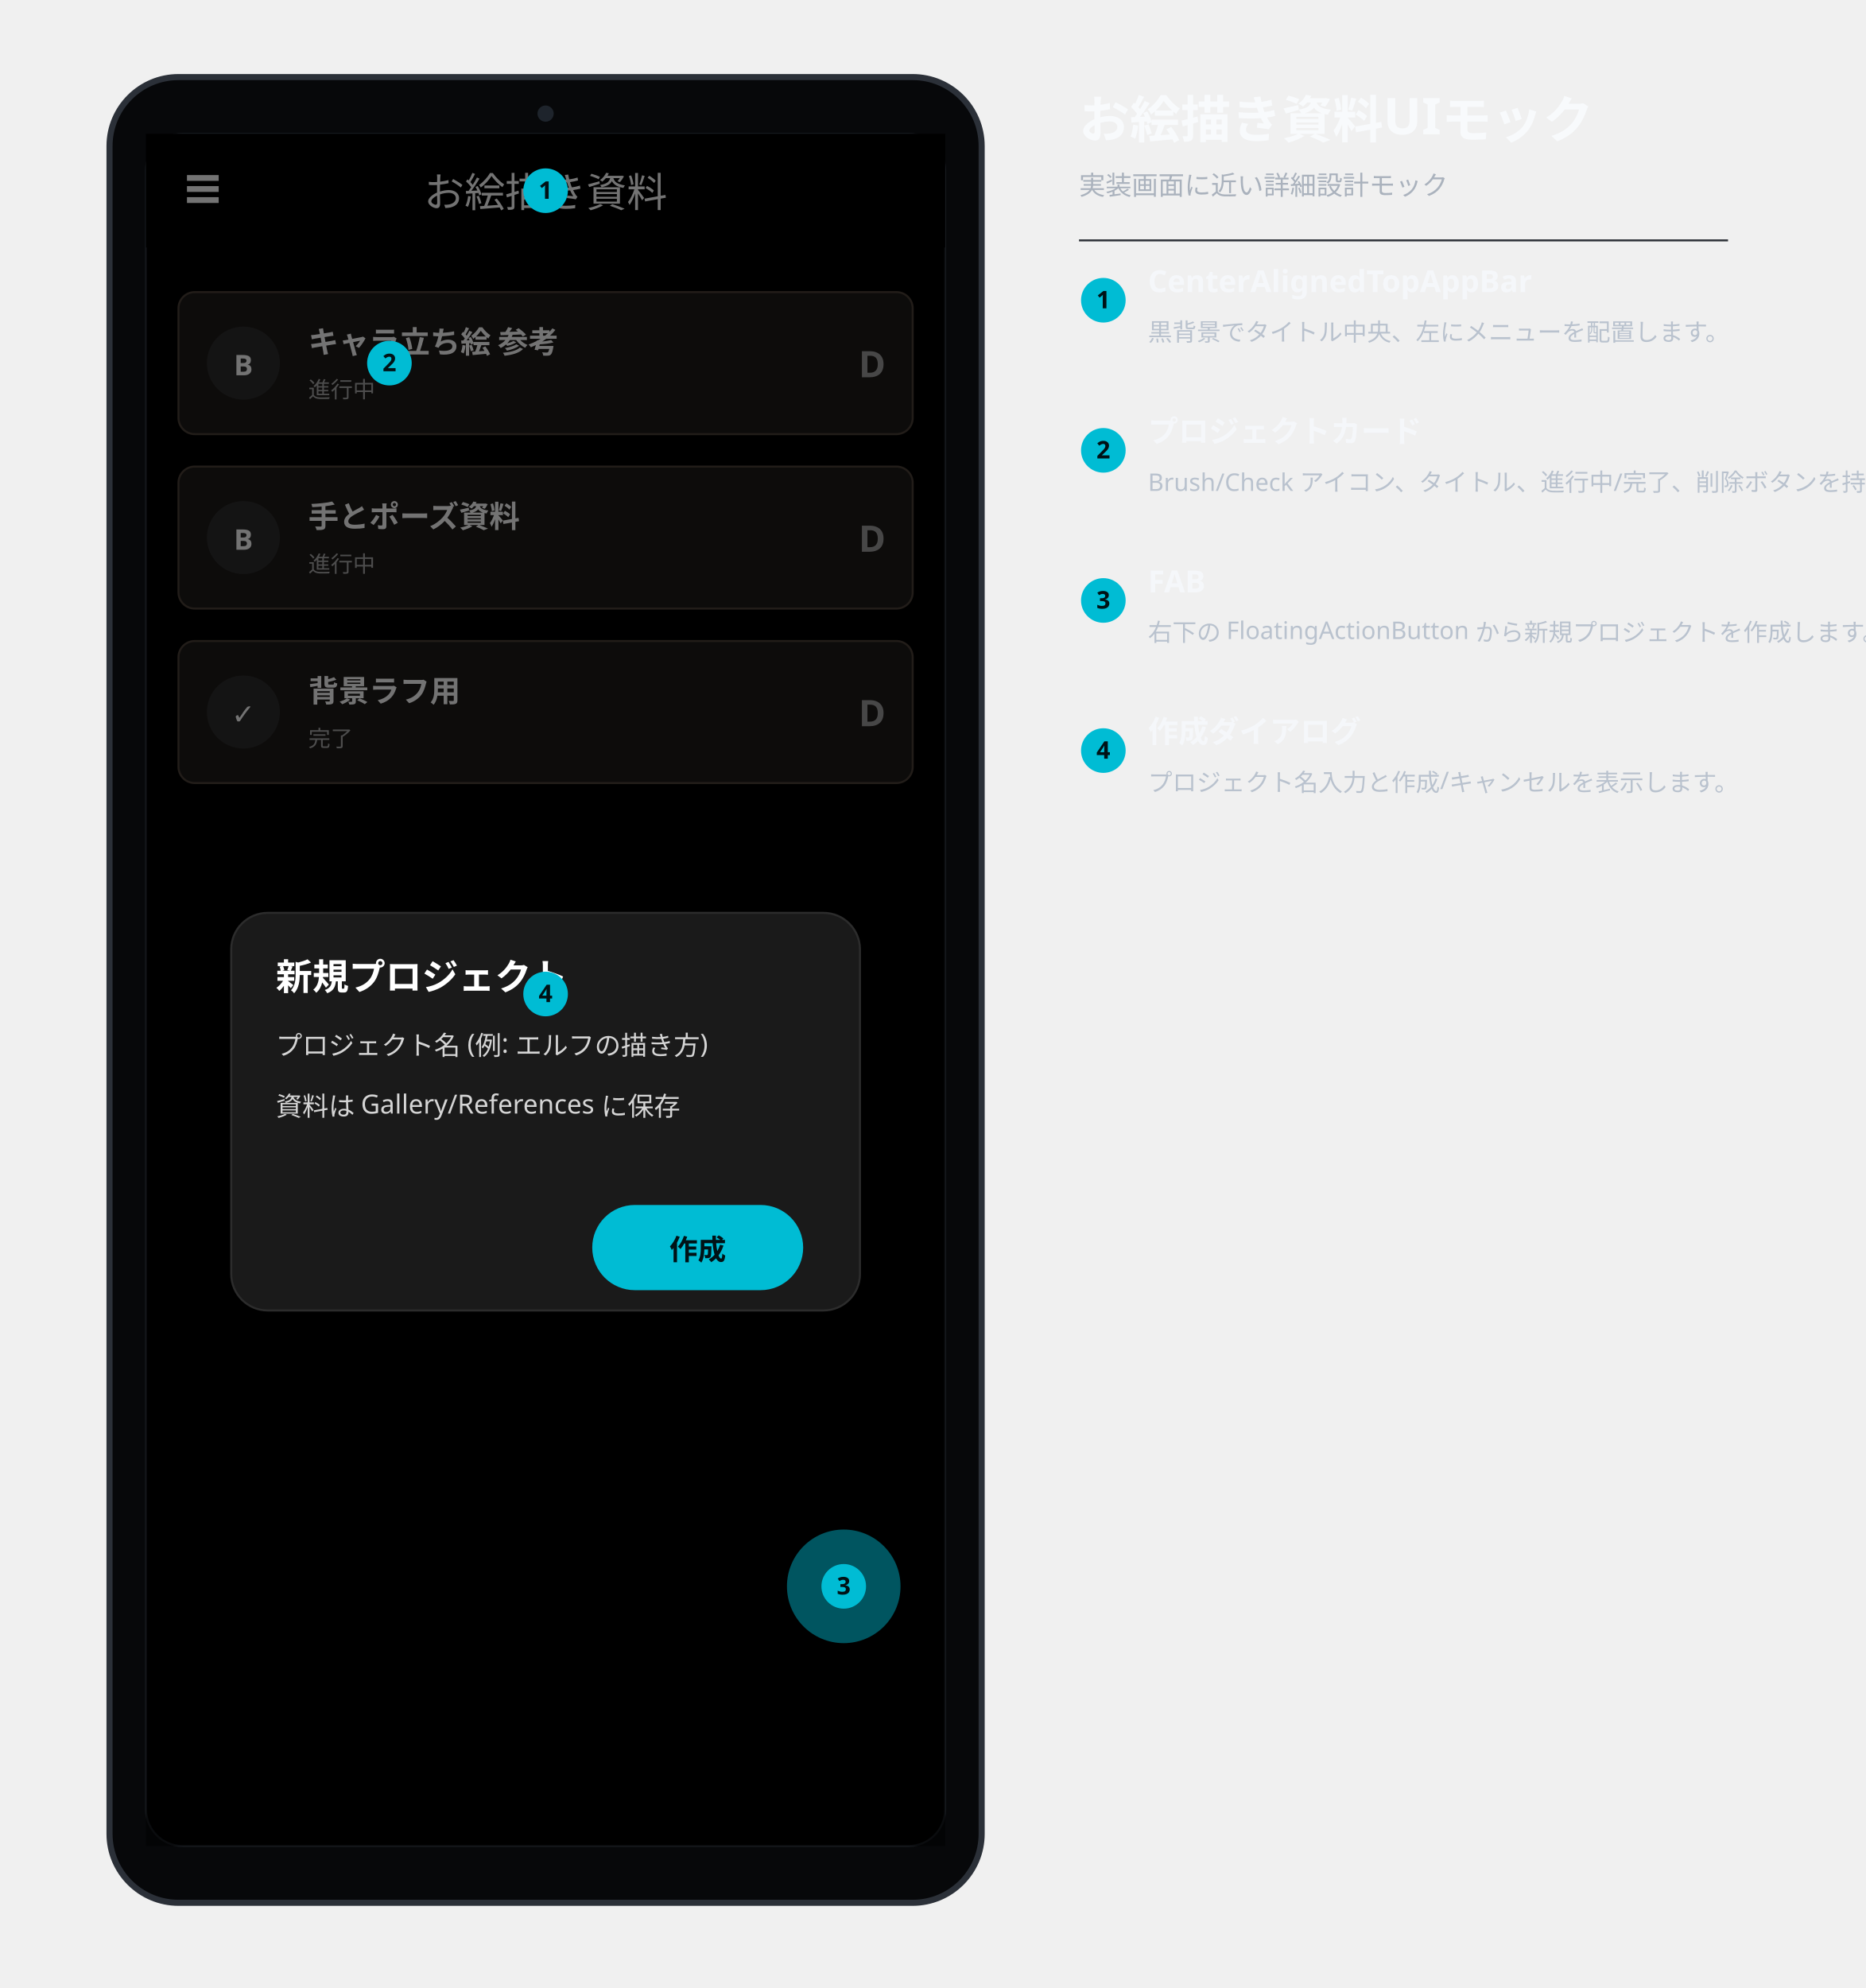
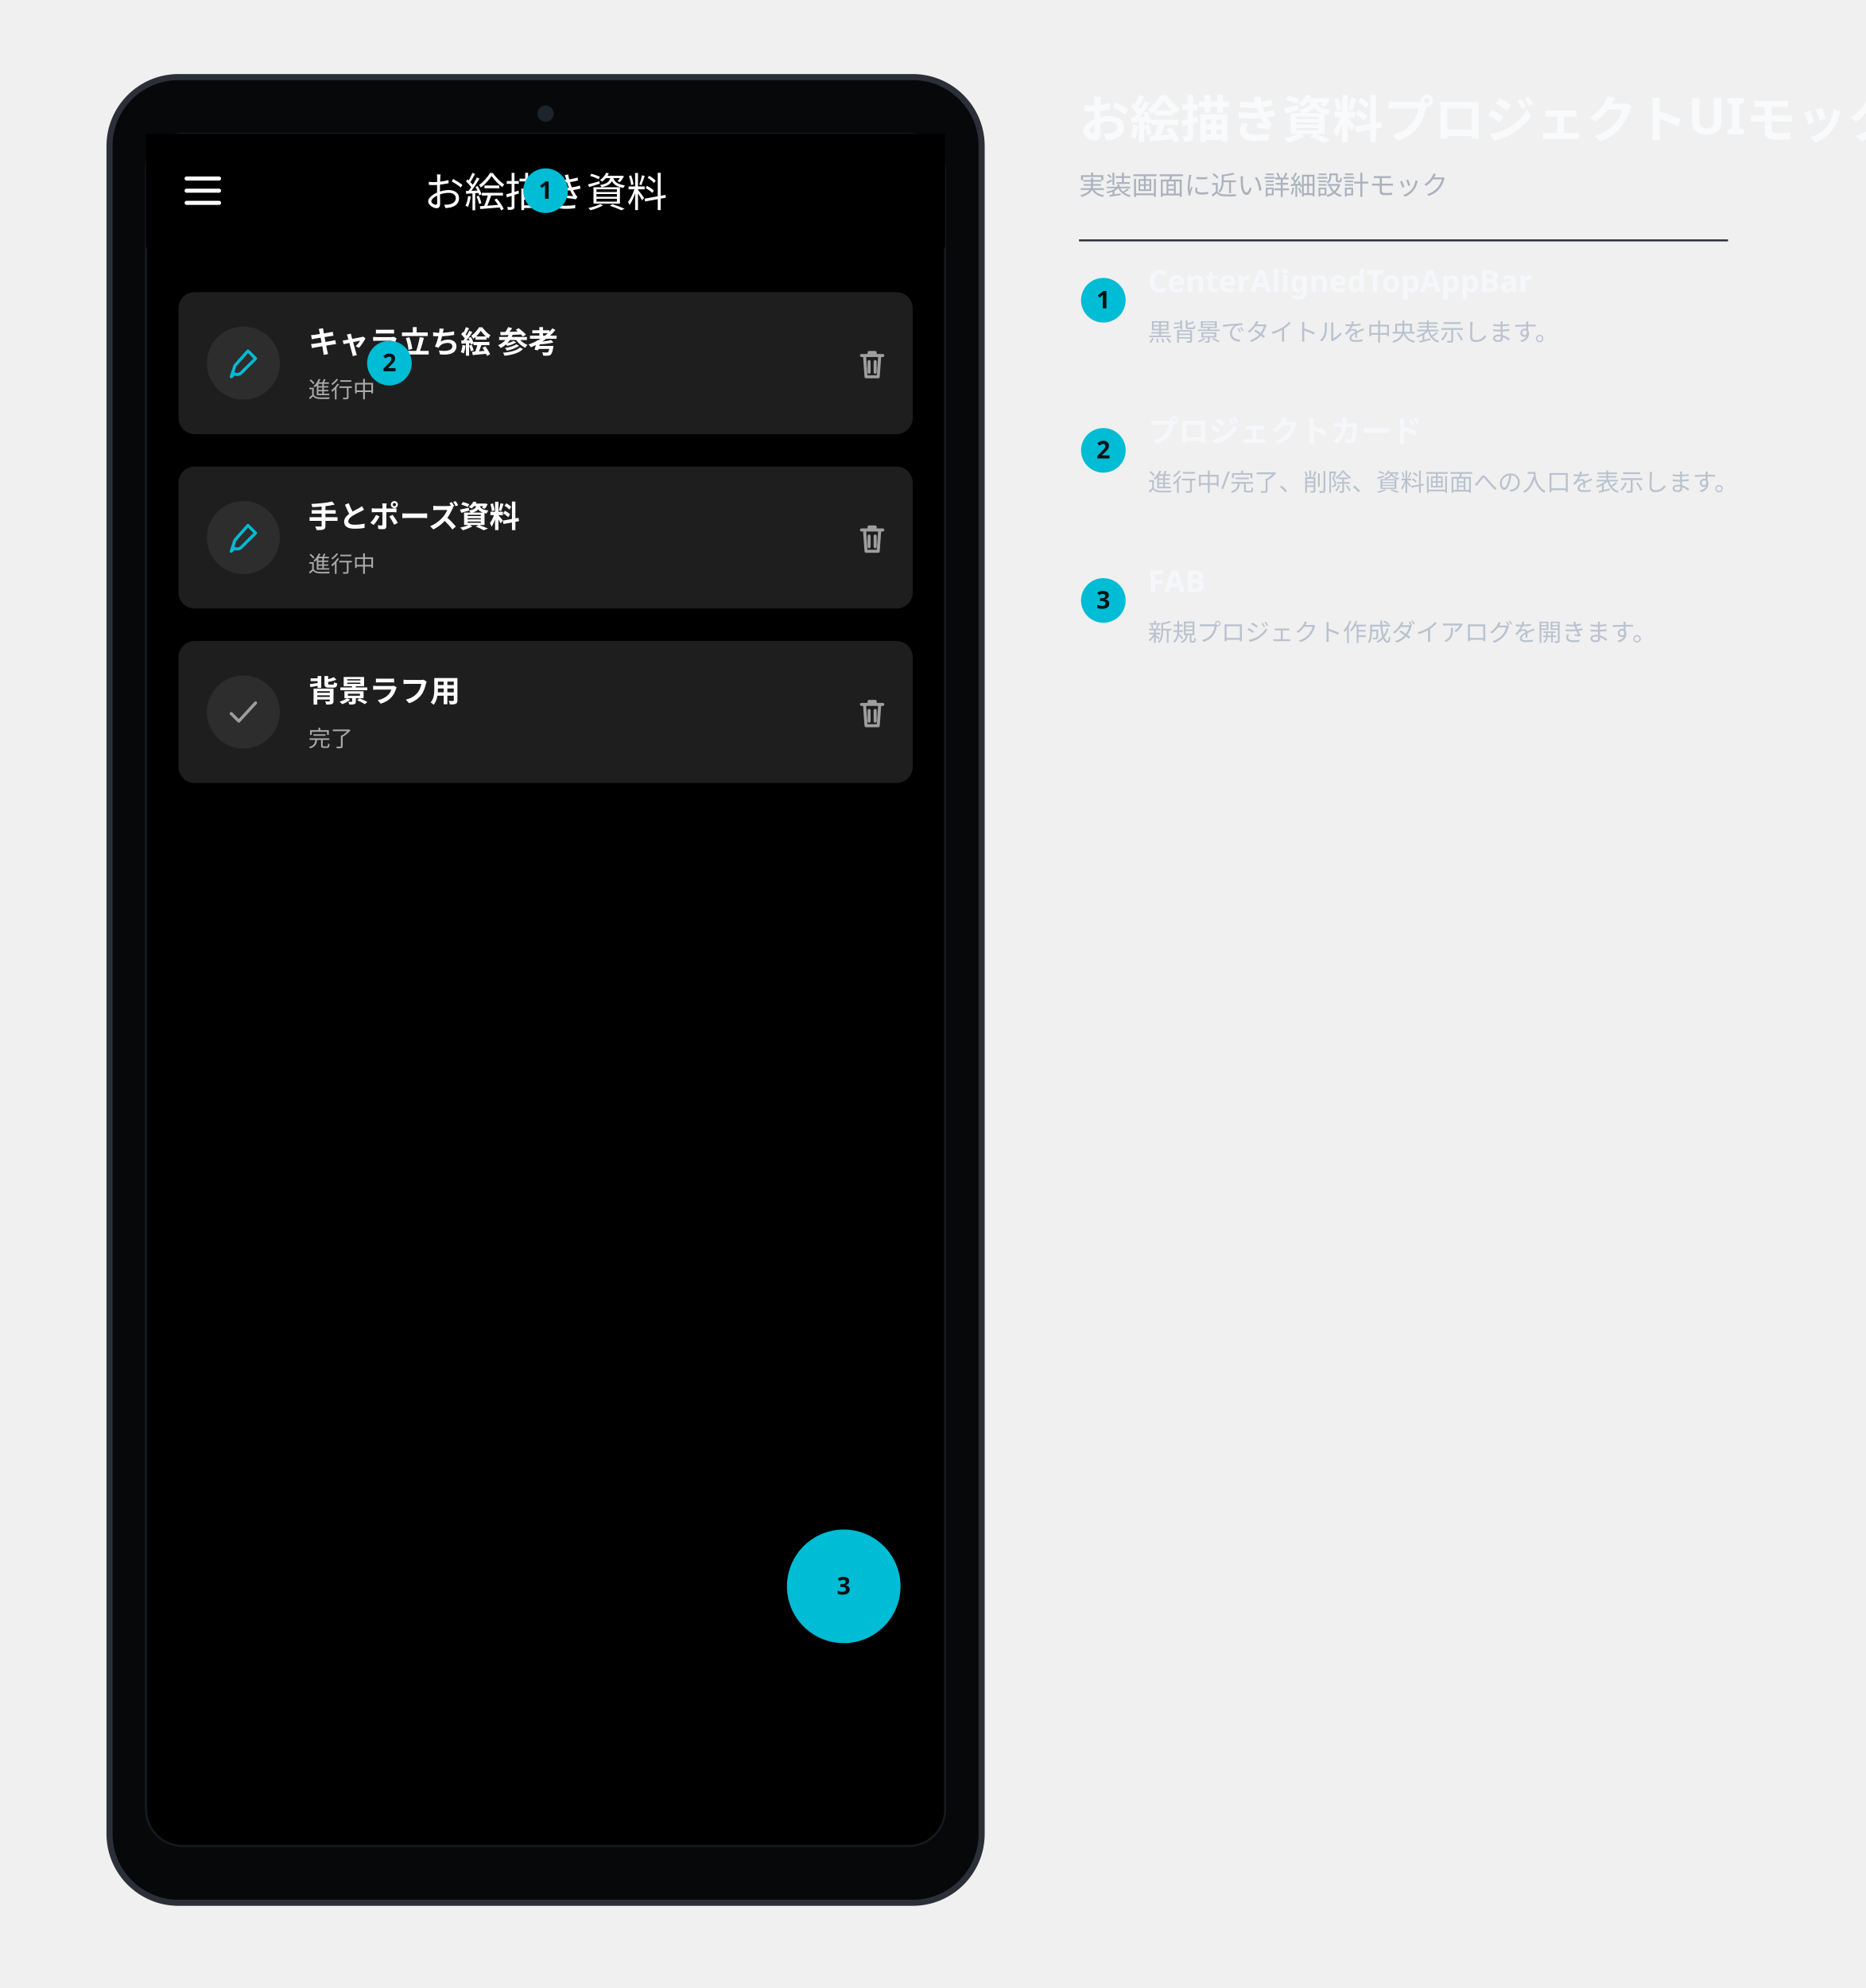
<svg xmlns="http://www.w3.org/2000/svg" width="920" height="980" viewBox="0 0 920 980" role="img" aria-labelledby="title">
  <defs>
    <linearGradient id="thumb0" x1="0" y1="0" x2="1" y2="1">
      <stop stop-color="#6C8BFF" />
      <stop offset="1" stop-color="#15203D" />
    </linearGradient>
    <linearGradient id="thumb1" x1="0" y1="0" x2="1" y2="1">
      <stop stop-color="#3EB489" />
      <stop offset="1" stop-color="#14251D" />
    </linearGradient>
    <linearGradient id="thumb2" x1="0" y1="0" x2="1" y2="1">
      <stop stop-color="#D77A61" />
      <stop offset="1" stop-color="#301915" />
    </linearGradient>
    <linearGradient id="thumb3" x1="0" y1="0" x2="1" y2="1">
      <stop stop-color="#D7B95F" />
      <stop offset="1" stop-color="#2C2412" />
    </linearGradient>
    <linearGradient id="thumb4" x1="0" y1="0" x2="1" y2="1">
      <stop stop-color="#8F7CFF" />
      <stop offset="1" stop-color="#21193A" />
    </linearGradient>
    <linearGradient id="thumb5" x1="0" y1="0" x2="1" y2="1">
      <stop stop-color="#E56B9F" />
      <stop offset="1" stop-color="#351826" />
    </linearGradient>
    <linearGradient id="thumb6" x1="0" y1="0" x2="1" y2="1">
      <stop stop-color="#6EC6E8" />
      <stop offset="1" stop-color="#132836" />
    </linearGradient>
    <linearGradient id="thumb7" x1="0" y1="0" x2="1" y2="1">
      <stop stop-color="#92A76A" />
      <stop offset="1" stop-color="#1A2214" />
    </linearGradient>
  </defs>
  <style>
  svg{background:#101316;font-family:'Yu Gothic','Meiryo',system-ui,sans-serif}
  .device{fill:#07080A;stroke:#2B3038;stroke-width:3}
  .screen{stroke:#171A1F;stroke-width:1}
-   .camera{fill:#1E242C}
+   .cameraDot{fill:#1E242C}
  .barTitle{font-size:20px;font-weight:500}
-   .barIcon{font-size:25px;font-weight:600}
-   .barIconSmall{font-size:18px;font-weight:600}
  .iconCircle{fill:#2D2D2D}
-   .iconLabel{font-size:14px;font-weight:700;fill:#FFFFFF}
  .thumb{stroke:#222;stroke-width:.6}
  .badge{fill:#000000AA}
  .badgeText{fill:#fff;font-size:9px;font-weight:700}
-   .fav{fill:#F44336;font-size:13px;font-weight:700}
  .txt{fill:#fff;font-size:13px}
  .headerText{fill:#fff;font-size:20px;font-weight:500}
  .small{fill:#E8EAED;font-size:12px}
  .muted{fill:#9E9E9E;font-size:12px}
  .bottomPill{fill:#000000D9}
-   .navGlyph,.navText{fill:#8F8F8F}
-   .navGlyphOn,.navTextOn{fill:#FFFFFF;font-weight:700}
-   .navGlyph,.navGlyphOn{font-size:19px}
-   .navText,.navTextOn{font-size:9px}
+   .navText{fill:#8F8F8F;font-size:9px}
+   .navTextOn{fill:#FFFFFF;font-size:9px;font-weight:700}
  .scrollThumb{fill:#FFFFFFCC}
+   .scrollTrack{fill:#FFFFFF40}
  .scrollLabel{fill:#000000C7}
  .scrollLabelText{fill:#fff;font-size:13px}
  .marker{fill:#00BCD4}
  .markerText{fill:#001216;font-size:12px;font-weight:900}
  .docTitle{fill:#F8FAFC;font-size:25px;font-weight:800}
  .docSub{fill:#AAB2BD;font-size:13px}
  .legendTitle{fill:#F5F7FA;font-size:15px;font-weight:800}
  .legendBody{fill:#B9C2CE;font-size:12px}
  .catTitle{fill:#FFFFFF;font-size:13px}
  .catSub{fill:#A0A0A0;font-size:11px}
  .m3Card{fill:#1E1E1E}
  .cardTitle{fill:#FFFFFF;font-size:15px;font-weight:700}
  .cardSub{fill:#AAAAAA;font-size:11px}
  .buttonText{font-size:14px;font-weight:700}
  .inputBox{fill:#00000000;stroke:#80868B;stroke-width:1.2}
  .inputLabel{fill:#BDBDBD;font-size:12px}
  .inputText{fill:#FFFFFF;font-size:13px}
  .dialog{fill:#1A1A1A;stroke:#2C2C2C}
  .dialogTitle{fill:#fff;font-size:18px;font-weight:700}
  .dialogText{fill:#D5D5D5;font-size:13px}
  .brownCard{fill:#1D1A18;stroke:#4B4038}
  .brownField{fill:#28231F}
  .brownTitle{fill:#F4EFE8;font-size:18px;font-weight:700}
  .brownText{fill:#B8ADA2;font-size:13px}
  .brownAccent{fill:#D28A5E;font-size:13px;font-weight:700}
  .progressTrack{fill:#FFFFFF26}
  .progress{fill:#00BCD4}
  .line{stroke:#00BCD4;stroke-width:1.2;opacity:.65}
+   .chip{fill:#2D2D2D}
+   .chipText{fill:#E8EAED;font-size:11px;font-weight:700}
</style>
  <rect x="54" y="38" width="430" height="900" class="device" rx="34" />
  <rect x="72" y="66" width="394" height="844" class="screen" rx="18" fill="#000000" />
-   <circle cx="269.0" cy="56" r="4" class="camera" />
+   <circle cx="269.0" cy="56" r="4" class="cameraDot" />
  <rect x="72" y="66" width="394" height="56" fill="#000000" />
-   <text x="100" y="101" class="barIcon" fill="#FFFFFF" text-anchor="middle">≡</text>
+   <g transform="translate(88.00 82.00) scale(1)">
+     <line x1="4" y1="6" x2="20" y2="6" stroke="#FFFFFF" stroke-width="2" stroke-linecap="round" />
+     <line x1="4" y1="12" x2="20" y2="12" stroke="#FFFFFF" stroke-width="2" stroke-linecap="round" />
+     <line x1="4" y1="18" x2="20" y2="18" stroke="#FFFFFF" stroke-width="2" stroke-linecap="round" />
+   </g>
  <text x="269.0" y="102" class="barTitle" fill="#FFFFFF" text-anchor="middle">お絵描き資料</text>
-   <rect x="88" y="144" width="362" height="70" class="brownCard" rx="8" />
+   <rect x="88" y="144" width="362" height="70" class="m3Card" rx="8" />
  <circle cx="120" cy="179" r="18" class="iconCircle" fill="#263238" />
-   <text x="120" y="185" class="iconLabel" fill="#00BCD4" text-anchor="middle">B</text>
+   <g transform="translate(111.00 170.00) scale(0.75)">
+     <path d="M15 4l5 5-9 9a4 4 0 0 1-5 1l-2 2 2-6a4 4 0 0 1 1-2l8-9z" fill="none" stroke="#00BCD4" stroke-width="2" stroke-linecap="round" stroke-linejoin="round" />
+   </g>
  <text x="152" y="174" class="cardTitle">キャラ立ち絵 参考</text>
  <text x="152" y="196" class="cardSub" fill="#4CAF50">進行中</text>
-   <text x="430" y="186" class="barIconSmall" fill="#9E9E9E" text-anchor="middle">D</text>
-   <rect x="88" y="230" width="362" height="70" class="brownCard" rx="8" />
+   <g transform="translate(421.00 170.00) scale(0.75)">
+     <path d="M5 7h14M10 7V5h4v2M7 7l1 14h8l1-14" fill="none" stroke="#9E9E9E" stroke-width="2" stroke-linecap="round" stroke-linejoin="round" />
+     <line x1="10" y1="11" x2="10" y2="18" stroke="#9E9E9E" stroke-width="2" stroke-linecap="round" />
+     <line x1="14" y1="11" x2="14" y2="18" stroke="#9E9E9E" stroke-width="2" stroke-linecap="round" />
+   </g>
+   <rect x="88" y="230" width="362" height="70" class="m3Card" rx="8" />
  <circle cx="120" cy="265" r="18" class="iconCircle" fill="#263238" />
-   <text x="120" y="271" class="iconLabel" fill="#00BCD4" text-anchor="middle">B</text>
+   <g transform="translate(111.00 256.00) scale(0.75)">
+     <path d="M15 4l5 5-9 9a4 4 0 0 1-5 1l-2 2 2-6a4 4 0 0 1 1-2l8-9z" fill="none" stroke="#00BCD4" stroke-width="2" stroke-linecap="round" stroke-linejoin="round" />
+   </g>
  <text x="152" y="260" class="cardTitle">手とポーズ資料</text>
  <text x="152" y="282" class="cardSub" fill="#4CAF50">進行中</text>
-   <text x="430" y="272" class="barIconSmall" fill="#9E9E9E" text-anchor="middle">D</text>
-   <rect x="88" y="316" width="362" height="70" class="brownCard" rx="8" />
+   <g transform="translate(421.00 256.00) scale(0.75)">
+     <path d="M5 7h14M10 7V5h4v2M7 7l1 14h8l1-14" fill="none" stroke="#9E9E9E" stroke-width="2" stroke-linecap="round" stroke-linejoin="round" />
+     <line x1="10" y1="11" x2="10" y2="18" stroke="#9E9E9E" stroke-width="2" stroke-linecap="round" />
+     <line x1="14" y1="11" x2="14" y2="18" stroke="#9E9E9E" stroke-width="2" stroke-linecap="round" />
+   </g>
+   <rect x="88" y="316" width="362" height="70" class="m3Card" rx="8" />
  <circle cx="120" cy="351" r="18" class="iconCircle" fill="#263238" />
-   <text x="120" y="357" class="iconLabel" fill="#9E9E9E" text-anchor="middle">✓</text>
+   <g transform="translate(111.00 342.00) scale(0.75)">
+     <polyline points="4,13 9,18 20,6" fill="none" stroke="#9E9E9E" stroke-width="2" stroke-linecap="round" stroke-linejoin="round" />
+   </g>
  <text x="152" y="346" class="cardTitle">背景ラフ用</text>
  <text x="152" y="368" class="cardSub" fill="#9E9E9E">完了</text>
-   <text x="430" y="358" class="barIconSmall" fill="#9E9E9E" text-anchor="middle">D</text>
+   <g transform="translate(421.00 342.00) scale(0.75)">
+     <path d="M5 7h14M10 7V5h4v2M7 7l1 14h8l1-14" fill="none" stroke="#9E9E9E" stroke-width="2" stroke-linecap="round" stroke-linejoin="round" />
+     <line x1="10" y1="11" x2="10" y2="18" stroke="#9E9E9E" stroke-width="2" stroke-linecap="round" />
+     <line x1="14" y1="11" x2="14" y2="18" stroke="#9E9E9E" stroke-width="2" stroke-linecap="round" />
+   </g>
  <circle cx="416" cy="782" r="28" fill="#00BCD4" />
-   <text x="416" y="791" class="barIcon" fill="#001216" text-anchor="middle">＋</text>
-   <rect x="72" y="66" width="394" height="844" fill="#000000" opacity="0.55" />
-   <rect x="114" y="450" width="310" height="196" class="dialog" rx="18" />
-   <text x="136" y="488" class="dialogTitle">新規プロジェクト</text>
-   <text x="136" y="520" class="dialogText">プロジェクト名 (例: エルフの描き方)</text>
-   <text x="136" y="550" class="dialogText">資料は Gallery/References に保存</text>
-   <rect x="292" y="594" width="104" height="42" fill="#00BCD4" rx="21" />
-   <text x="344.0" y="621" class="buttonText" fill="#001216" text-anchor="middle">作成</text>
+   <g transform="translate(403.00 769.00) scale(1.0833)">
+     <line x1="12" y1="5" x2="12" y2="19" stroke="#001216" stroke-width="2" stroke-linecap="round" />
+     <line x1="5" y1="12" x2="19" y2="12" stroke="#001216" stroke-width="2" stroke-linecap="round" />
+   </g>
  <circle cx="269.0" cy="94" r="11" class="marker" />
  <text x="269.0" y="98" class="markerText" text-anchor="middle">1</text>
  <circle cx="192" cy="179" r="11" class="marker" />
  <text x="192" y="183" class="markerText" text-anchor="middle">2</text>
  <circle cx="416" cy="782" r="11" class="marker" />
  <text x="416" y="786" class="markerText" text-anchor="middle">3</text>
-   <circle cx="269.0" cy="490" r="11" class="marker" />
-   <text x="269.0" y="494" class="markerText" text-anchor="middle">4</text>
-   <text x="532" y="68" class="docTitle">お絵描き資料UIモック</text>
+   <text x="532" y="68" class="docTitle">お絵描き資料プロジェクトUIモック</text>
  <text x="532" y="96" class="docSub">実装画面に近い詳細設計モック</text>
  <rect x="532" y="118" width="320" height="1" fill="#30343A" />
  <circle cx="544" cy="148" r="11" class="marker" />
  <text x="544" y="152" class="markerText" text-anchor="middle">1</text>
  <text x="566" y="144" class="legendTitle">CenterAlignedTopAppBar</text>
-   <text x="566" y="168" class="legendBody">黒背景でタイトル中央、左にメニューを配置します。</text>
+   <text x="566" y="168" class="legendBody">黒背景でタイトルを中央表示します。</text>
  <circle cx="544" cy="222" r="11" class="marker" />
  <text x="544" y="226" class="markerText" text-anchor="middle">2</text>
  <text x="566" y="218" class="legendTitle">プロジェクトカード</text>
-   <text x="566" y="242" class="legendBody">Brush/Check アイコン、タイトル、進行中/完了、削除ボタンを持ちます。</text>
+   <text x="566" y="242" class="legendBody">進行中/完了、削除、資料画面への入口を表示します。</text>
  <circle cx="544" cy="296" r="11" class="marker" />
  <text x="544" y="300" class="markerText" text-anchor="middle">3</text>
  <text x="566" y="292" class="legendTitle">FAB</text>
-   <text x="566" y="316" class="legendBody">右下の FloatingActionButton から新規プロジェクトを作成します。</text>
-   <circle cx="544" cy="370" r="11" class="marker" />
-   <text x="544" y="374" class="markerText" text-anchor="middle">4</text>
-   <text x="566" y="366" class="legendTitle">作成ダイアログ</text>
-   <text x="566" y="390" class="legendBody">プロジェクト名入力と作成/キャンセルを表示します。</text>
+   <text x="566" y="316" class="legendBody">新規プロジェクト作成ダイアログを開きます。</text>
</svg>
